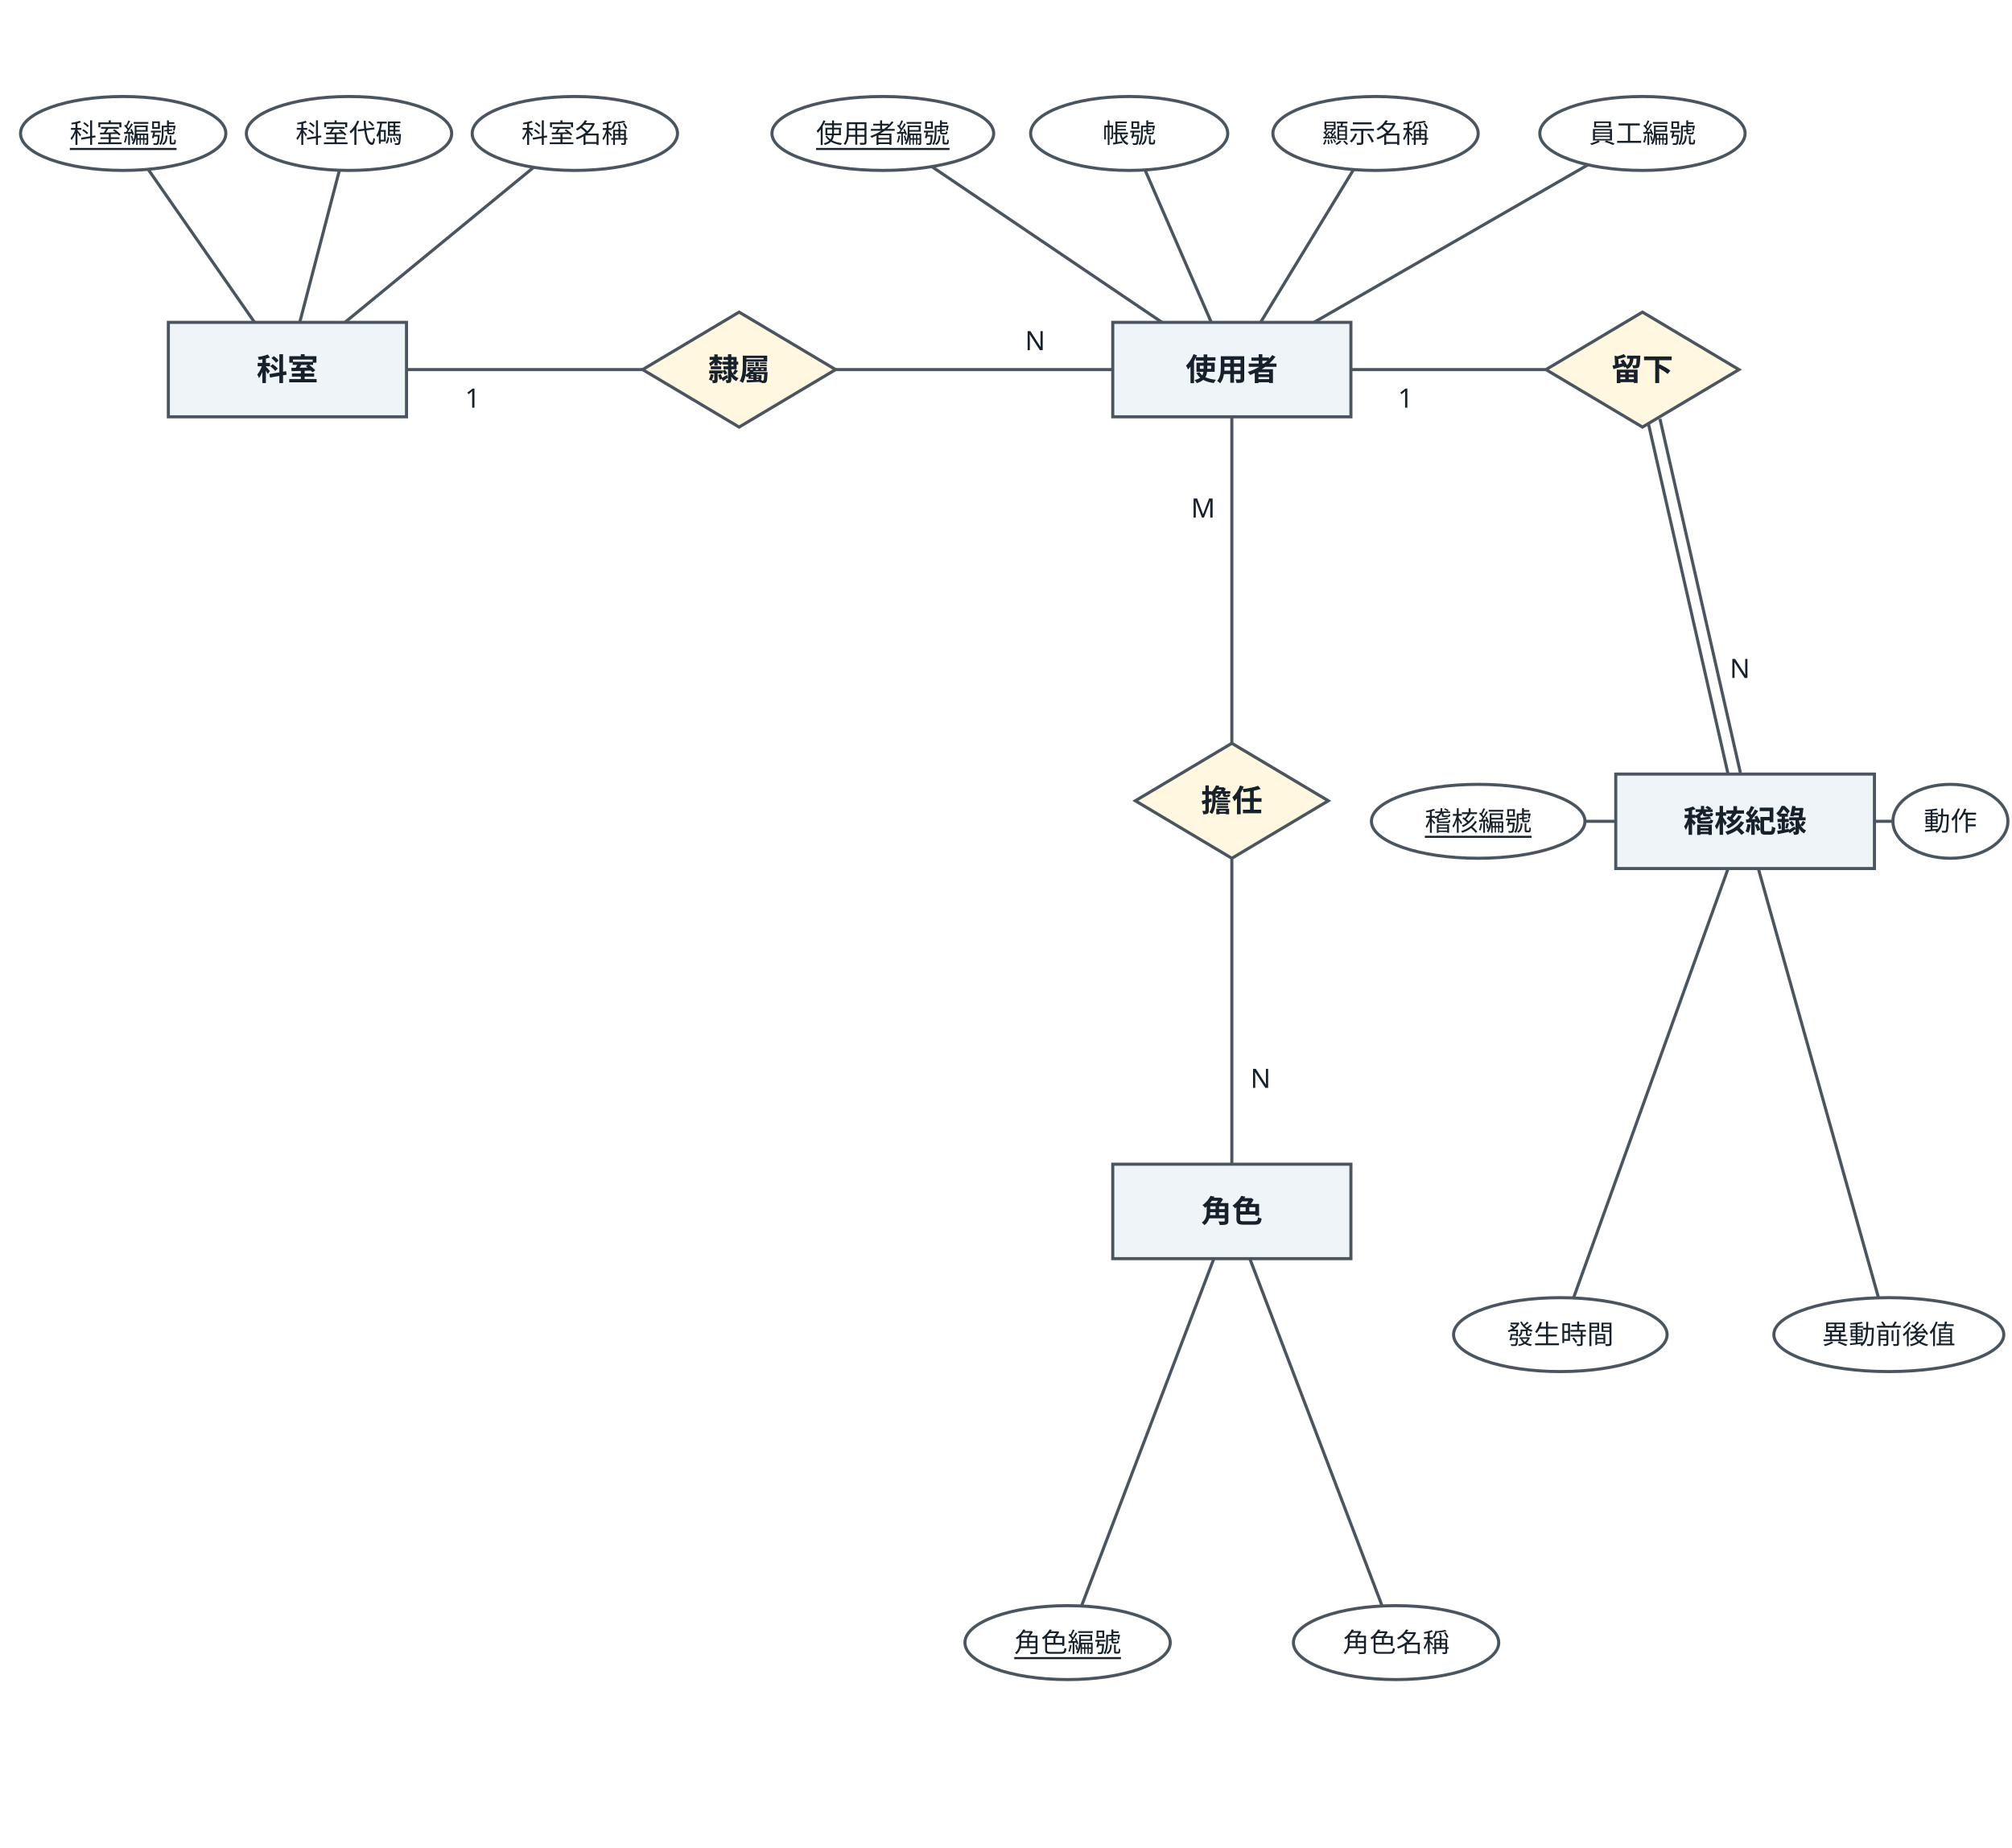
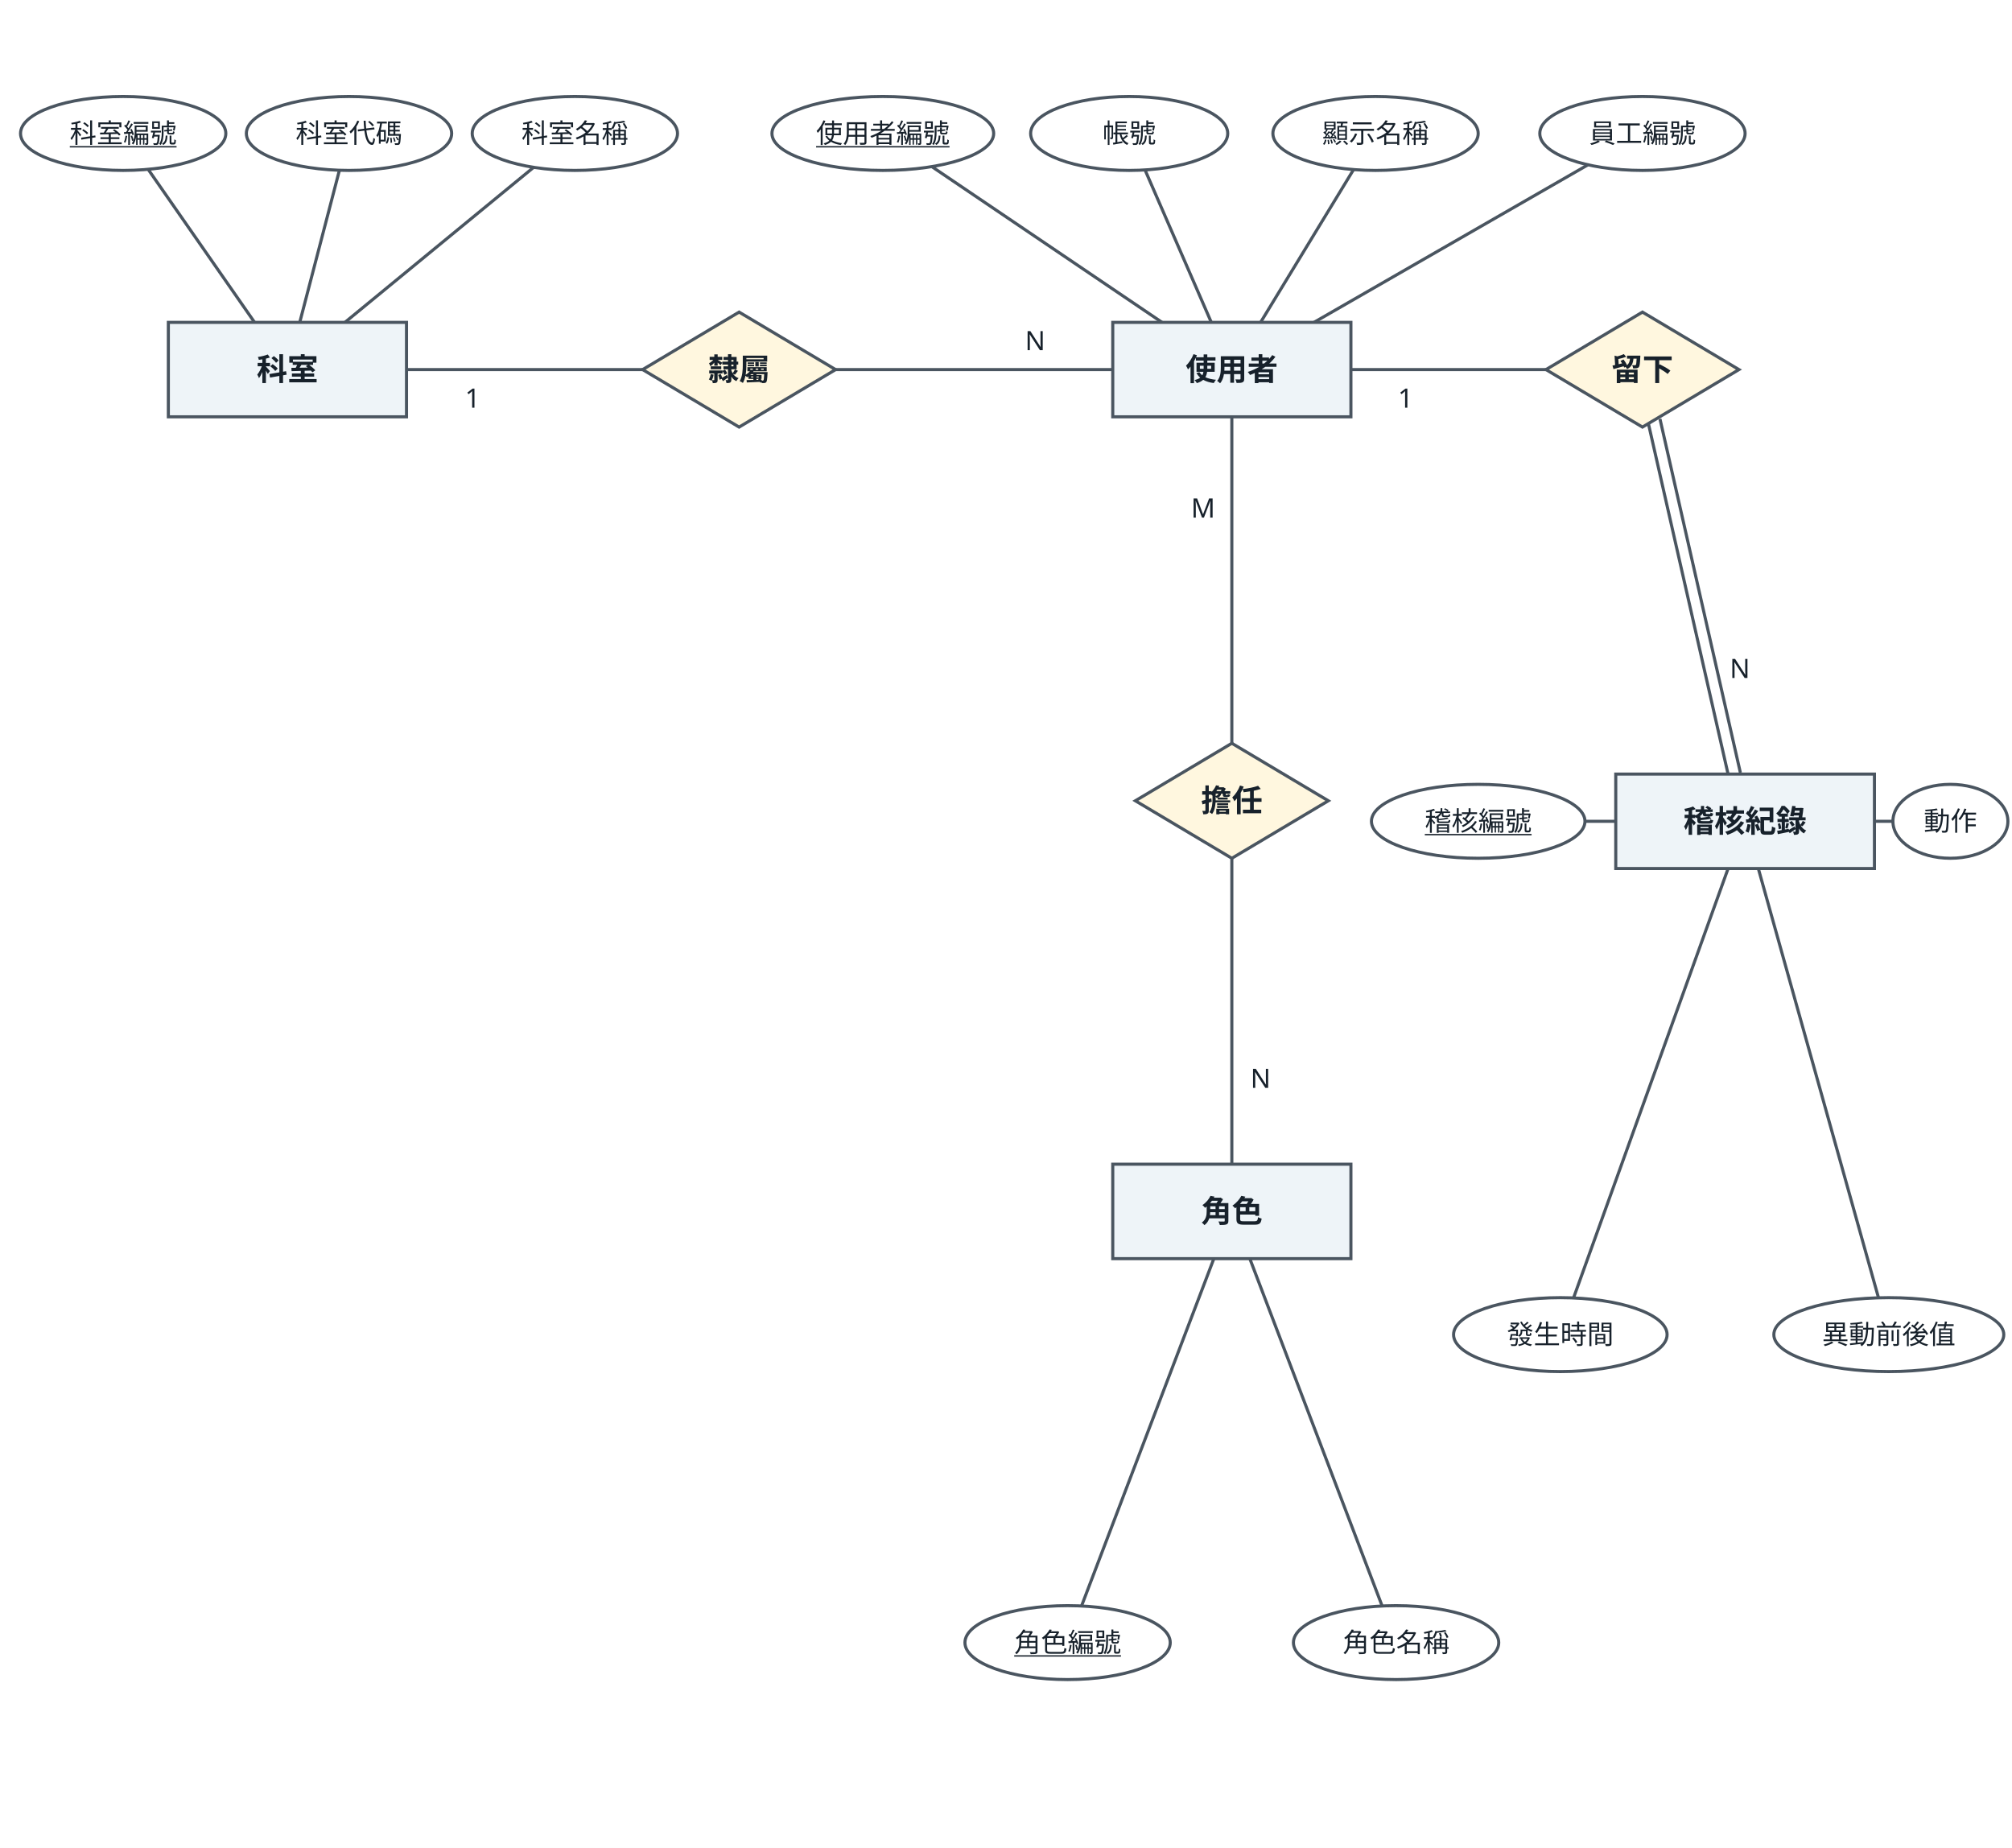
<svg xmlns="http://www.w3.org/2000/svg" width="980" height="900" viewBox="0 0 980 900" role="img" aria-labelledby="title description">
  <rect x="0" y="0" width="980" height="900" fill="#ffffff" />
  <g fill="none" stroke="#4a5560" stroke-width="1.5">
    <line data-name="屬性線 科室—科室編號" x1="124" y1="157" x2="72.15" y2="82.46" />
    <line data-name="屬性線 科室—科室代碼" x1="146" y1="157" x2="165.32" y2="82.92" />
    <line data-name="屬性線 科室—科室名稱" x1="168" y1="157" x2="259.93" y2="81.49" />
    <line data-name="屬性線 使用者—使用者編號" x1="566" y1="157" x2="453.87" y2="81.15" />
    <line data-name="屬性線 使用者—帳號" x1="590" y1="157" x2="557.72" y2="82.77" />
    <line data-name="屬性線 使用者—顯示名稱" x1="614" y1="157" x2="659.3" y2="82.58" />
    <line data-name="屬性線 使用者—員工編號" x1="640" y1="157" x2="773.47" y2="80.26" />
    <line data-name="屬性線 角色—角色編號" x1="591.24" y1="613" x2="526.79" y2="782.17" />
    <line data-name="屬性線 角色—角色名稱" x1="608.76" y1="613" x2="673.21" y2="782.17" />
    <line data-name="屬性線 稽核紀錄—稽核編號" x1="787" y1="400" x2="772" y2="400" />
    <line data-name="屬性線 稽核紀錄—動作" x1="913" y1="400" x2="922" y2="400" />
    <line data-name="屬性線 稽核紀錄—發生時間" x1="841.72" y1="423" x2="766.43" y2="632.14" />
    <line data-name="屬性線 稽核紀錄—異動前後值" x1="856.44" y1="423" x2="914.98" y2="632.07" />
    <line data-name="科室—隸屬 單線" x1="198" y1="180" x2="313" y2="180" />
    <line data-name="使用者—隸屬 單線" x1="542" y1="180" x2="407" y2="180" />
    <line data-name="使用者—擔任 單線" x1="600" y1="203" x2="600" y2="362" />
    <line data-name="角色—擔任 單線" x1="600" y1="567" x2="600" y2="418" />
    <line data-name="使用者—留下 單線" x1="658" y1="180" x2="753" y2="180" />
    <line data-name="稽核紀錄—留下 雙線 1" x1="841.85" y1="377.66" x2="802.68" y2="205.33" />
    <line data-name="稽核紀錄—留下 雙線 2" x1="847.7" y1="376.34" x2="808.53" y2="204" />
  </g>
  <rect data-element="entity:DEPARTMENT" x="82" y="157" width="116" height="46" fill="#eef4f8" stroke="#4a5560" stroke-width="1.5" />
  <rect data-element="entity:USER" x="542" y="157" width="116" height="46" fill="#eef4f8" stroke="#4a5560" stroke-width="1.5" />
  <rect data-element="entity:ROLE" x="542" y="567" width="116" height="46" fill="#eef4f8" stroke="#4a5560" stroke-width="1.5" />
  <rect data-element="entity:AUDIT_LOG" x="787" y="377" width="126" height="46" fill="#eef4f8" stroke="#4a5560" stroke-width="1.5" />
  <polygon data-element="relationship:BELONGS" points="360,152 407,180 360,208 313,180" fill="#fff7df" stroke="#4a5560" stroke-width="1.5" />
  <polygon data-element="relationship:ASSIGNS" points="600,362 647,390 600,418 553,390" fill="#fff7df" stroke="#4a5560" stroke-width="1.5" />
  <polygon data-element="relationship:LEAVES" points="800,152 847,180 800,208 753,180" fill="#fff7df" stroke="#4a5560" stroke-width="1.5" />
  <ellipse data-element="attribute:DEPARTMENT:DEPARTMENT_ID" cx="60" cy="65" rx="50" ry="18" fill="#ffffff" stroke="#4a5560" stroke-width="1.5" />
  <ellipse data-element="attribute:DEPARTMENT:DEPARTMENT_CODE" cx="170" cy="65" rx="50" ry="18" fill="#ffffff" stroke="#4a5560" stroke-width="1.5" />
  <ellipse data-element="attribute:DEPARTMENT:DEPARTMENT_NAME" cx="280" cy="65" rx="50" ry="18" fill="#ffffff" stroke="#4a5560" stroke-width="1.5" />
  <ellipse data-element="attribute:USER:USER_ID" cx="430" cy="65" rx="54" ry="18" fill="#ffffff" stroke="#4a5560" stroke-width="1.5" />
  <ellipse data-element="attribute:USER:USER_NAME" cx="550" cy="65" rx="48" ry="18" fill="#ffffff" stroke="#4a5560" stroke-width="1.5" />
  <ellipse data-element="attribute:USER:DISPLAY_NAME" cx="670" cy="65" rx="50" ry="18" fill="#ffffff" stroke="#4a5560" stroke-width="1.5" />
  <ellipse data-element="attribute:USER:EMPLOYEE_NO" cx="800" cy="65" rx="50" ry="18" fill="#ffffff" stroke="#4a5560" stroke-width="1.5" />
  <ellipse data-element="attribute:ROLE:ROLE_ID" cx="520" cy="800" rx="50" ry="18" fill="#ffffff" stroke="#4a5560" stroke-width="1.5" />
  <ellipse data-element="attribute:ROLE:ROLE_NAME" cx="680" cy="800" rx="50" ry="18" fill="#ffffff" stroke="#4a5560" stroke-width="1.5" />
  <ellipse data-element="attribute:AUDIT_LOG:AUDIT_LOG_ID" cx="720" cy="400" rx="52" ry="18" fill="#ffffff" stroke="#4a5560" stroke-width="1.5" />
  <ellipse data-element="attribute:AUDIT_LOG:ACTION" cx="950" cy="400" rx="28" ry="18" fill="#ffffff" stroke="#4a5560" stroke-width="1.5" />
  <ellipse data-element="attribute:AUDIT_LOG:OCCURRED_AT" cx="760" cy="650" rx="52" ry="18" fill="#ffffff" stroke="#4a5560" stroke-width="1.5" />
  <ellipse data-element="attribute:AUDIT_LOG:VALUES" cx="920" cy="650" rx="56" ry="18" fill="#ffffff" stroke="#4a5560" stroke-width="1.5" />
  <g font-family="&quot;Microsoft JhengHei&quot;, &quot;Noto Sans TC&quot;, &quot;PingFang TC&quot;, sans-serif" text-anchor="middle" fill="#17212b">
    <text x="140" y="185.25" font-size="15" font-weight="600">科室</text>
-     <text x="60" y="69.55" font-size="13" font-weight="400">科室編號</text>
-     <line data-primary-key="科室編號" x1="34" y1="72.55" x2="86" y2="72.55" stroke="#17212b" stroke-width="1" />
+     <text x="60" y="69.55" font-size="13" font-weight="400" text-decoration="underline" data-primary-key="attribute:DEPARTMENT:DEPARTMENT_ID">科室編號</text>
    <text x="170" y="69.55" font-size="13" font-weight="400">科室代碼</text>
    <text x="280" y="69.55" font-size="13" font-weight="400">科室名稱</text>
    <text x="600" y="185.25" font-size="15" font-weight="600">使用者</text>
-     <text x="430" y="69.55" font-size="13" font-weight="400">使用者編號</text>
-     <line data-primary-key="使用者編號" x1="397.5" y1="72.55" x2="462.5" y2="72.55" stroke="#17212b" stroke-width="1" />
+     <text x="430" y="69.55" font-size="13" font-weight="400" text-decoration="underline" data-primary-key="attribute:USER:USER_ID">使用者編號</text>
    <text x="550" y="69.55" font-size="13" font-weight="400">帳號</text>
    <text x="670" y="69.55" font-size="13" font-weight="400">顯示名稱</text>
    <text x="800" y="69.55" font-size="13" font-weight="400">員工編號</text>
    <text x="600" y="595.25" font-size="15" font-weight="600">角色</text>
-     <text x="520" y="804.55" font-size="13" font-weight="400">角色編號</text>
-     <line data-primary-key="角色編號" x1="494" y1="807.55" x2="546" y2="807.55" stroke="#17212b" stroke-width="1" />
+     <text x="520" y="804.55" font-size="13" font-weight="400" text-decoration="underline" data-primary-key="attribute:ROLE:ROLE_ID">角色編號</text>
    <text x="680" y="804.55" font-size="13" font-weight="400">角色名稱</text>
    <text x="850" y="405.25" font-size="15" font-weight="600">稽核紀錄</text>
-     <text x="720" y="404.55" font-size="13" font-weight="400">稽核編號</text>
-     <line data-primary-key="稽核編號" x1="694" y1="407.55" x2="746" y2="407.55" stroke="#17212b" stroke-width="1" />
+     <text x="720" y="404.55" font-size="13" font-weight="400" text-decoration="underline" data-primary-key="attribute:AUDIT_LOG:AUDIT_LOG_ID">稽核編號</text>
    <text x="950" y="404.55" font-size="13" font-weight="400">動作</text>
    <text x="760" y="654.55" font-size="13" font-weight="400">發生時間</text>
    <text x="920" y="654.55" font-size="13" font-weight="400">異動前後值</text>
    <text x="360" y="185.25" font-size="15" font-weight="600">隸屬</text>
    <text x="600" y="395.25" font-size="15" font-weight="600">擔任</text>
    <text x="800" y="185.25" font-size="15" font-weight="600">留下</text>
    <text x="230.2" y="198.55" font-size="13" font-weight="400">1</text>
    <text x="504.2" y="170.55" font-size="13" font-weight="400">N</text>
    <text x="586" y="252.07" font-size="13" font-weight="400">M</text>
    <text x="614" y="529.83" font-size="13" font-weight="400">N</text>
    <text x="684.6" y="198.55" font-size="13" font-weight="400">1</text>
    <text x="847.458" y="330.192" font-size="13" font-weight="400">N</text>
  </g>
</svg>
